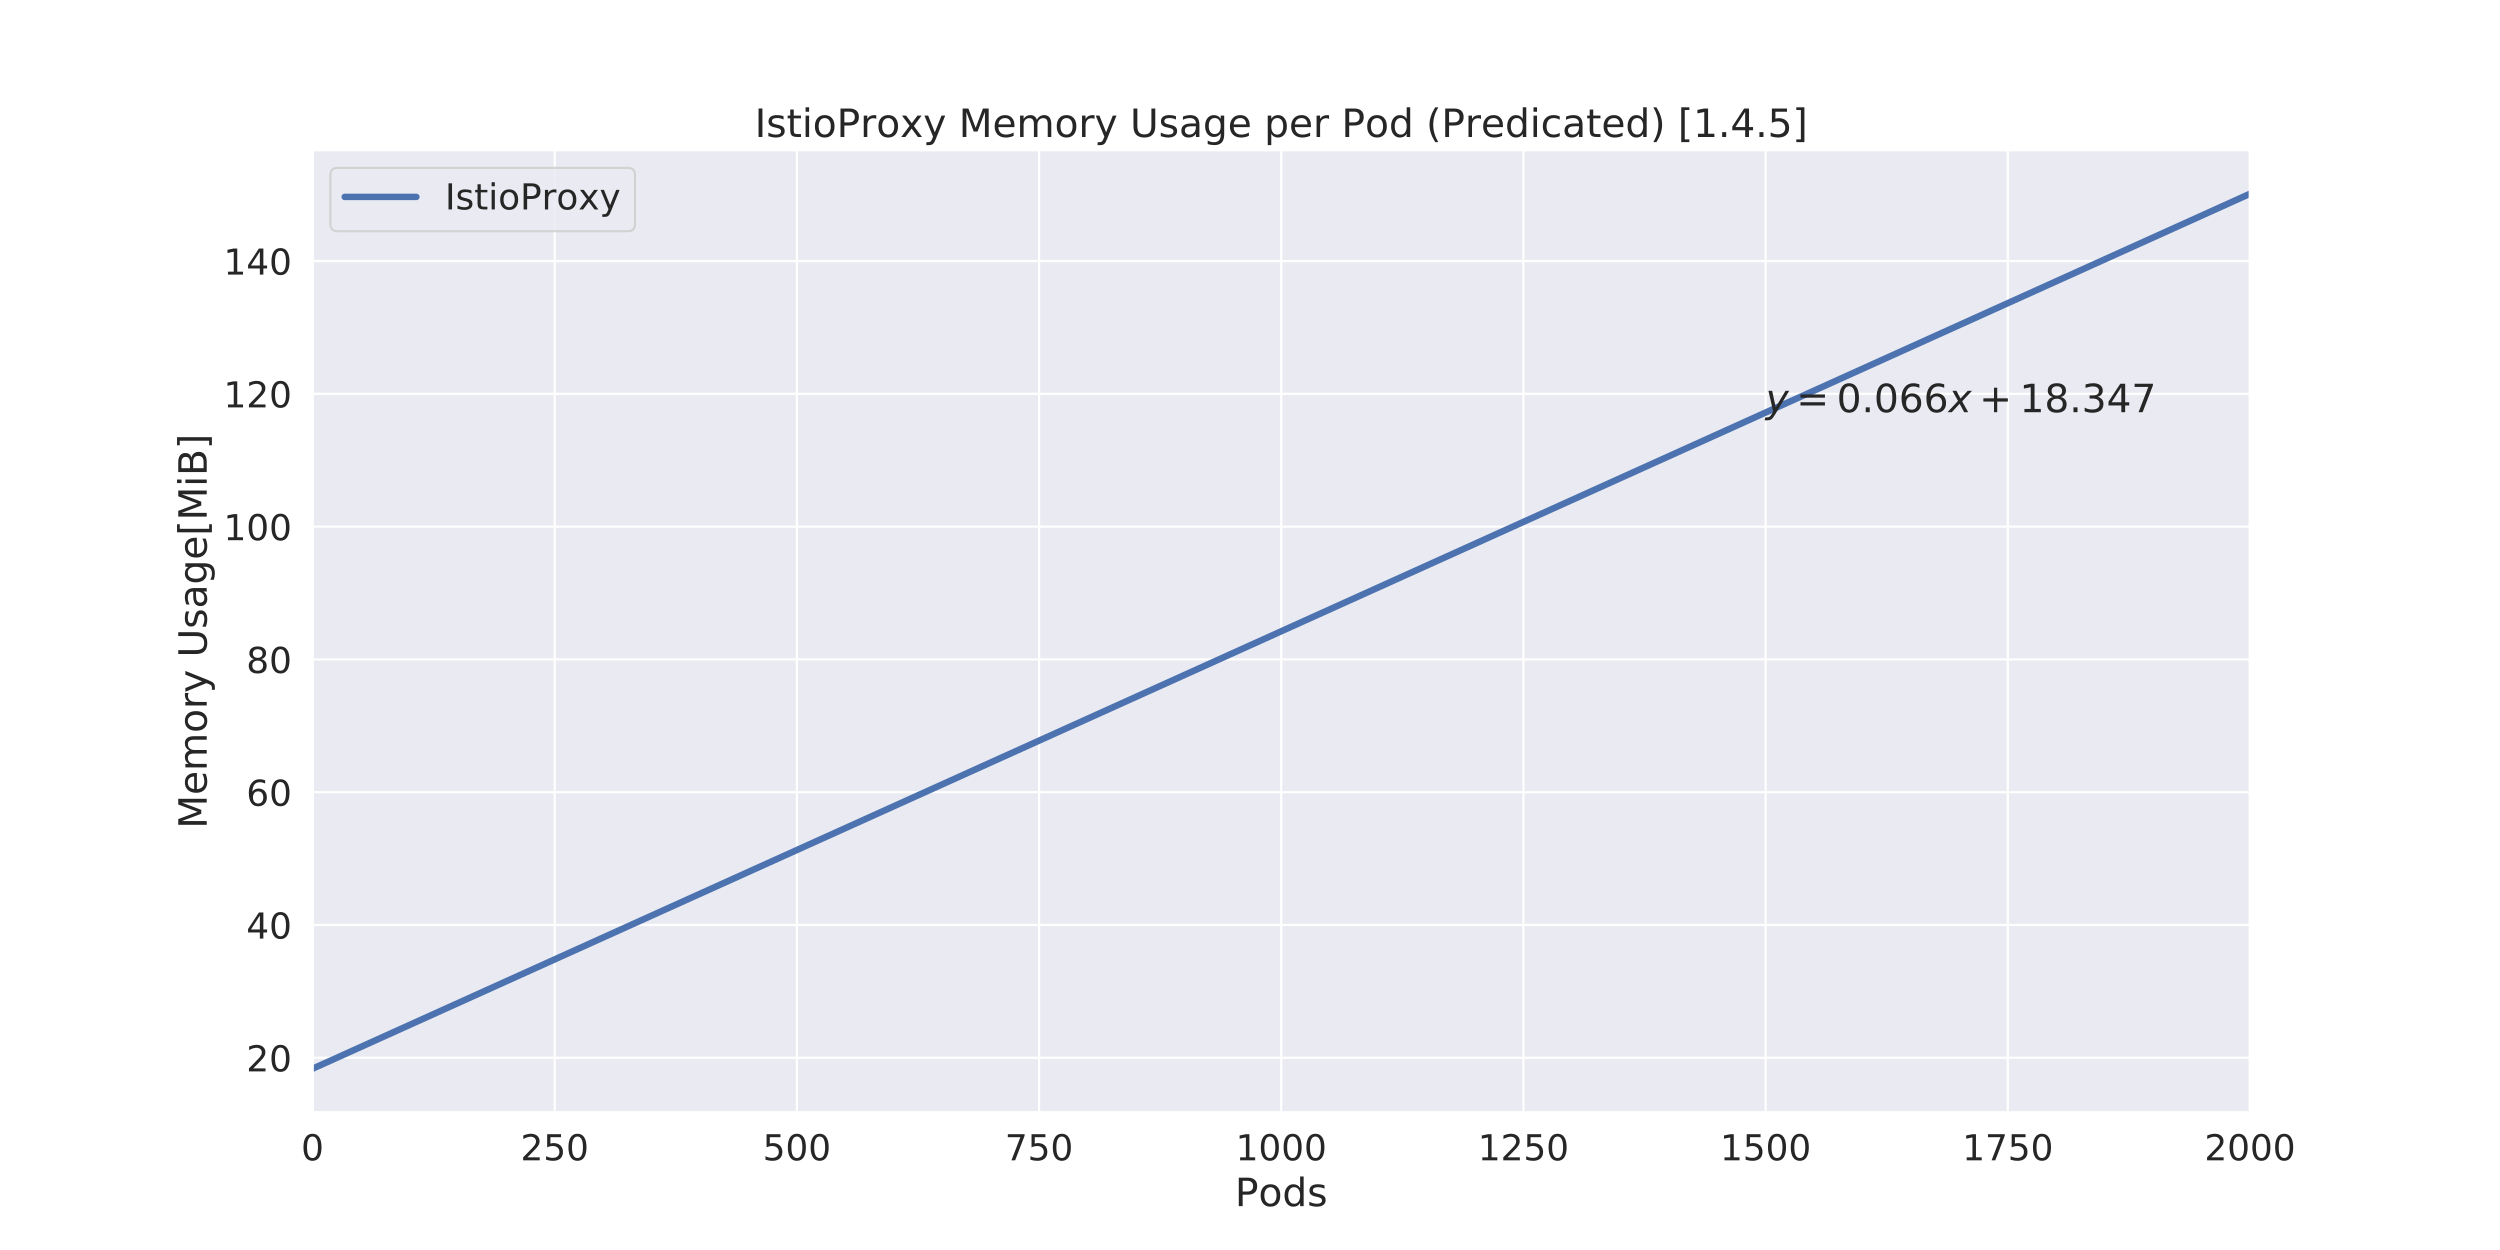
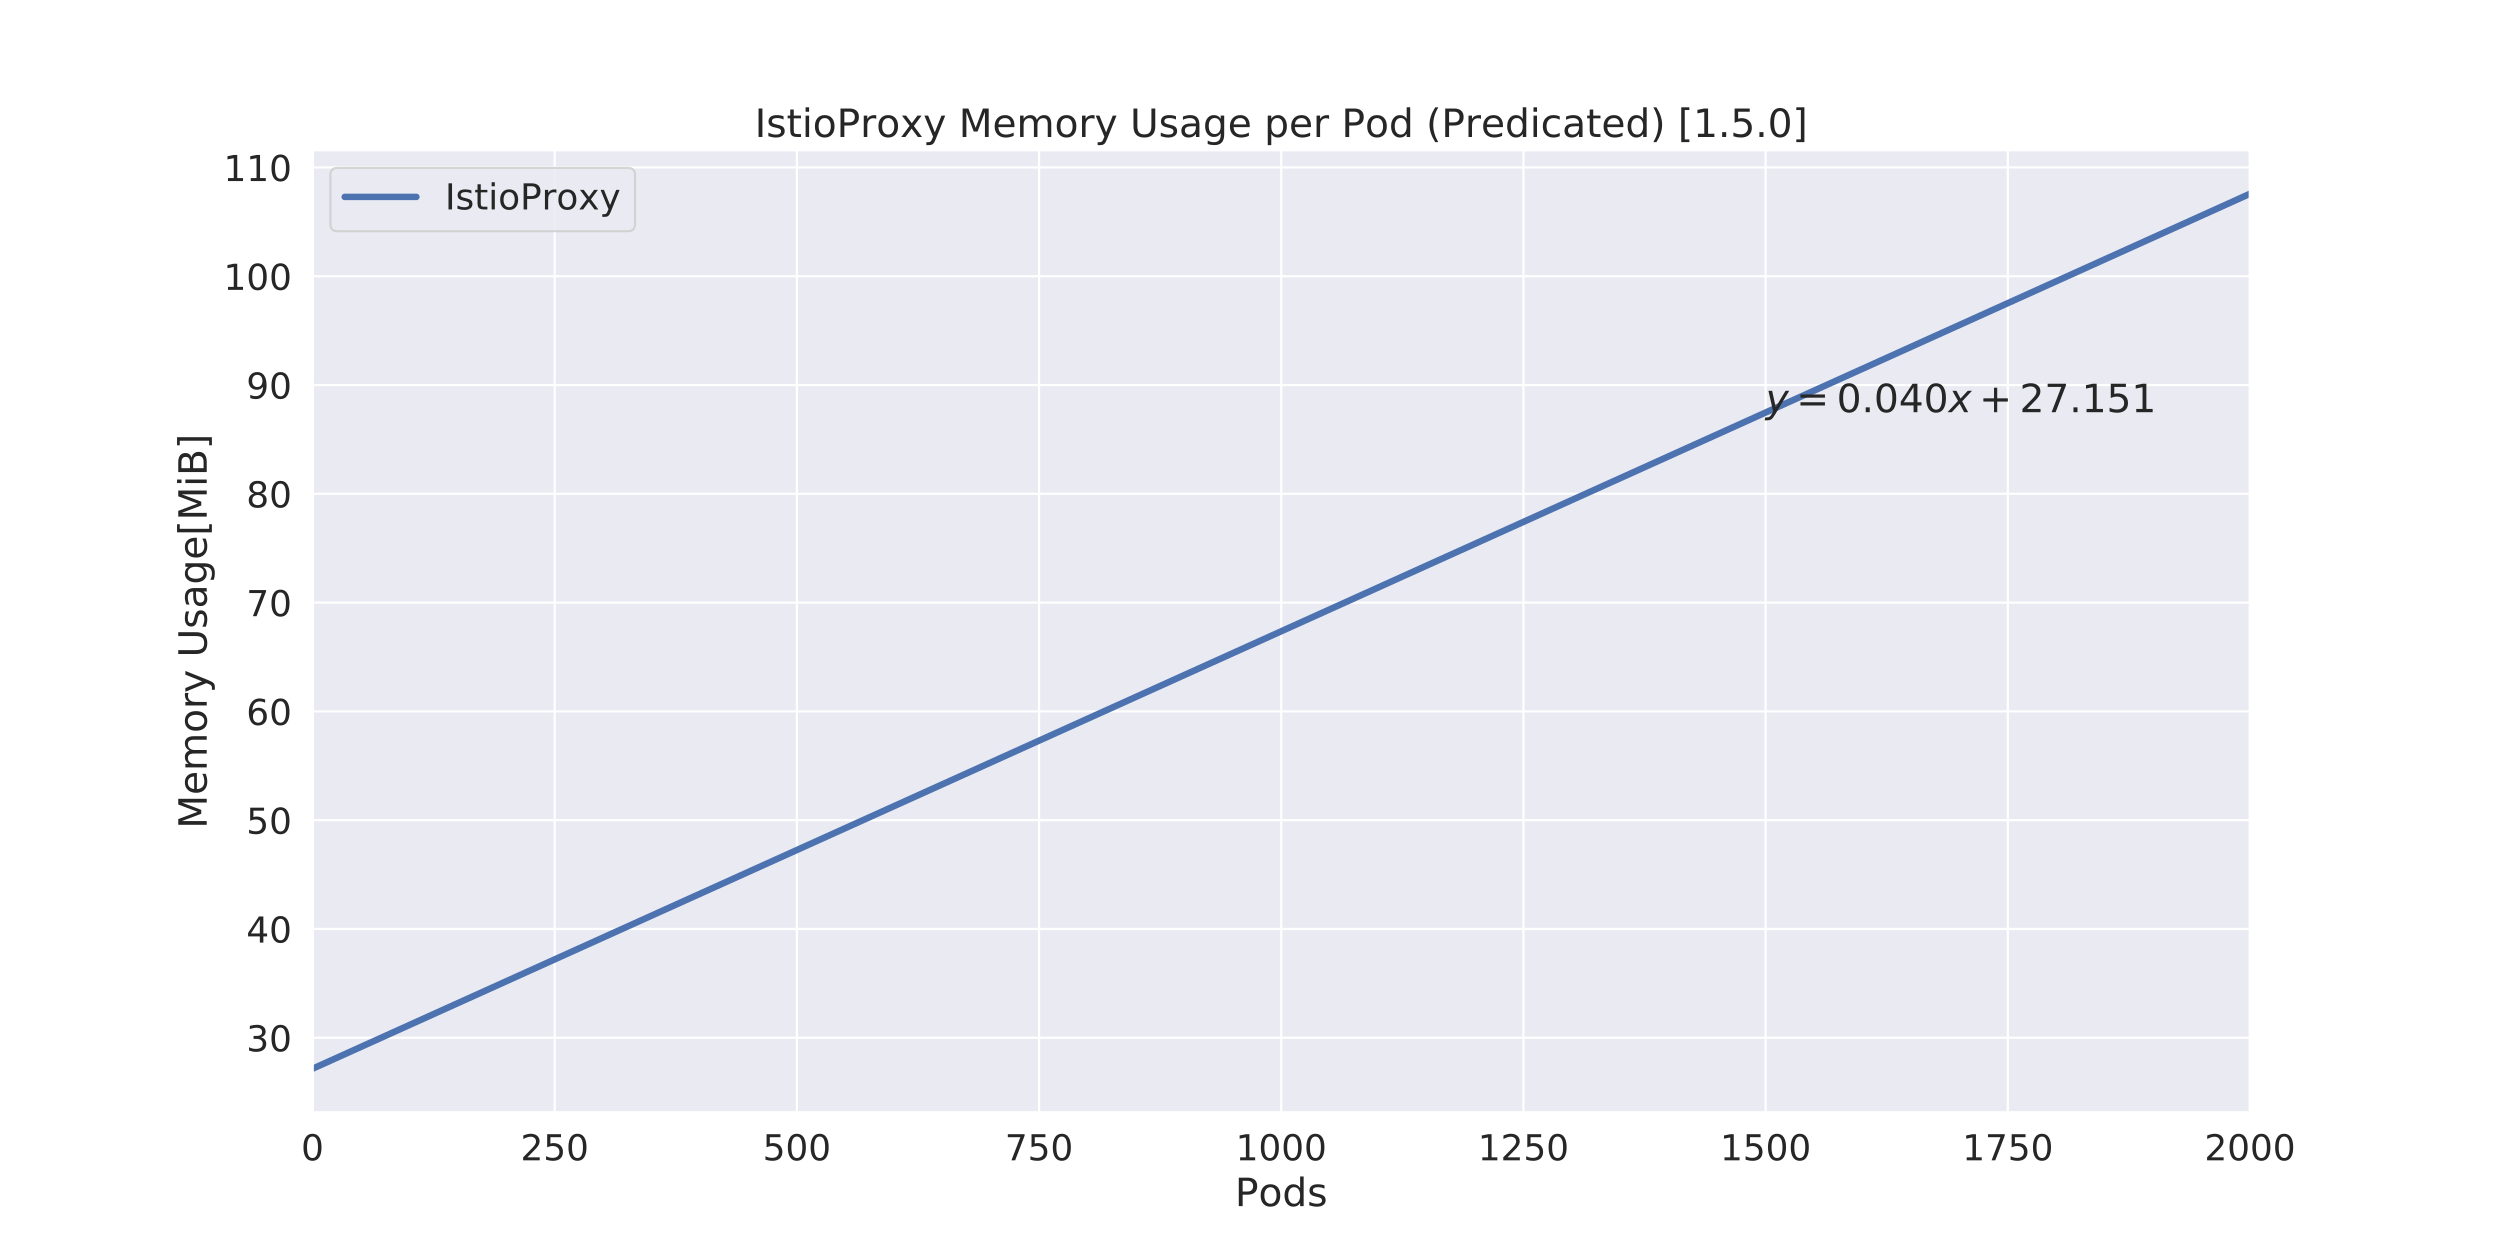
<svg xmlns="http://www.w3.org/2000/svg" xmlns:xlink="http://www.w3.org/1999/xlink" height="576pt" version="1.1" viewBox="0 0 1152 576" width="1152pt">
  <defs>
    <style type="text/css">
*{stroke-linecap:butt;stroke-linejoin:round;}
  </style>
  </defs>
  <g id="figure_1">
    <g id="patch_1">
      <path d="M 0 576  L 1152 576  L 1152 0  L 0 0  z " style="fill:#ffffff;" />
    </g>
    <g id="axes_1">
      <g id="patch_2">
        <path d="M 144 512.64  L 1036.8 512.64  L 1036.8 69.12  L 144 69.12  z " style="fill:#eaeaf2;" />
      </g>
      <g id="matplotlib.axis_1">
        <g id="xtick_1">
          <g id="line2d_1">
-             <path clip-path="url(#pcf666fe41c)" d="M 144 512.64  L 144 69.12  " style="fill:none;stroke:#ffffff;stroke-linecap:round;" />
+             <path clip-path="url(#p0a3ce28559)" d="M 144 512.64  L 144 69.12  " style="fill:none;stroke:#ffffff;stroke-linecap:round;" />
          </g>
          <g id="text_1">
            <defs>
              <path d="M 31.781 66.406  Q 24.172 66.406 20.328 58.906  Q 16.5 51.422 16.5 36.375  Q 16.5 21.391 20.328 13.891  Q 24.172 6.391 31.781 6.391  Q 39.453 6.391 43.281 13.891  Q 47.125 21.391 47.125 36.375  Q 47.125 51.422 43.281 58.906  Q 39.453 66.406 31.781 66.406  z M 31.781 74.219  Q 44.047 74.219 50.516 64.516  Q 56.984 54.828 56.984 36.375  Q 56.984 17.969 50.516 8.266  Q 44.047 -1.422 31.781 -1.422  Q 19.531 -1.422 13.062 8.266  Q 6.594 17.969 6.594 36.375  Q 6.594 54.828 13.062 64.516  Q 19.531 74.219 31.781 74.219  z " id="DejaVuSans-48" />
            </defs>
            <g style="fill:#262626;" transform="translate(138.7509 534.6774)scale(0.165 -0.165)">
              <use xlink:href="#DejaVuSans-48" />
            </g>
          </g>
        </g>
        <g id="xtick_2">
          <g id="line2d_2">
-             <path clip-path="url(#pcf666fe41c)" d="M 255.6 512.64  L 255.6 69.12  " style="fill:none;stroke:#ffffff;stroke-linecap:round;" />
+             <path clip-path="url(#p0a3ce28559)" d="M 255.6 512.64  L 255.6 69.12  " style="fill:none;stroke:#ffffff;stroke-linecap:round;" />
          </g>
          <g id="text_2">
            <defs>
              <path d="M 19.188 8.297  L 53.609 8.297  L 53.609 0  L 7.328 0  L 7.328 8.297  Q 12.938 14.109 22.625 23.891  Q 32.328 33.688 34.812 36.531  Q 39.547 41.844 41.422 45.531  Q 43.312 49.219 43.312 52.781  Q 43.312 58.594 39.234 62.25  Q 35.156 65.922 28.609 65.922  Q 23.969 65.922 18.812 64.312  Q 13.672 62.703 7.812 59.422  L 7.812 69.391  Q 13.766 71.781 18.938 73  Q 24.125 74.219 28.422 74.219  Q 39.75 74.219 46.484 68.547  Q 53.219 62.891 53.219 53.422  Q 53.219 48.922 51.531 44.891  Q 49.859 40.875 45.406 35.406  Q 44.188 33.984 37.641 27.219  Q 31.109 20.453 19.188 8.297  z " id="DejaVuSans-50" />
              <path d="M 10.797 72.906  L 49.516 72.906  L 49.516 64.594  L 19.828 64.594  L 19.828 46.734  Q 21.969 47.469 24.109 47.828  Q 26.266 48.188 28.422 48.188  Q 40.625 48.188 47.75 41.5  Q 54.891 34.812 54.891 23.391  Q 54.891 11.625 47.562 5.094  Q 40.234 -1.422 26.906 -1.422  Q 22.312 -1.422 17.547 -0.641  Q 12.797 0.141 7.719 1.703  L 7.719 11.625  Q 12.109 9.234 16.797 8.062  Q 21.484 6.891 26.703 6.891  Q 35.156 6.891 40.078 11.328  Q 45.016 15.766 45.016 23.391  Q 45.016 31 40.078 35.438  Q 35.156 39.891 26.703 39.891  Q 22.75 39.891 18.812 39.016  Q 14.891 38.141 10.797 36.281  z " id="DejaVuSans-53" />
            </defs>
            <g style="fill:#262626;" transform="translate(239.8528 534.6774)scale(0.165 -0.165)">
              <use xlink:href="#DejaVuSans-50" />
              <use x="63.623" xlink:href="#DejaVuSans-53" />
              <use x="127.246" xlink:href="#DejaVuSans-48" />
            </g>
          </g>
        </g>
        <g id="xtick_3">
          <g id="line2d_3">
-             <path clip-path="url(#pcf666fe41c)" d="M 367.2 512.64  L 367.2 69.12  " style="fill:none;stroke:#ffffff;stroke-linecap:round;" />
+             <path clip-path="url(#p0a3ce28559)" d="M 367.2 512.64  L 367.2 69.12  " style="fill:none;stroke:#ffffff;stroke-linecap:round;" />
          </g>
          <g id="text_3">
            <g style="fill:#262626;" transform="translate(351.4528 534.6774)scale(0.165 -0.165)">
              <use xlink:href="#DejaVuSans-53" />
              <use x="63.623" xlink:href="#DejaVuSans-48" />
              <use x="127.246" xlink:href="#DejaVuSans-48" />
            </g>
          </g>
        </g>
        <g id="xtick_4">
          <g id="line2d_4">
-             <path clip-path="url(#pcf666fe41c)" d="M 478.8 512.64  L 478.8 69.12  " style="fill:none;stroke:#ffffff;stroke-linecap:round;" />
+             <path clip-path="url(#p0a3ce28559)" d="M 478.8 512.64  L 478.8 69.12  " style="fill:none;stroke:#ffffff;stroke-linecap:round;" />
          </g>
          <g id="text_4">
            <defs>
              <path d="M 8.203 72.906  L 55.078 72.906  L 55.078 68.703  L 28.609 0  L 18.312 0  L 43.219 64.594  L 8.203 64.594  z " id="DejaVuSans-55" />
            </defs>
            <g style="fill:#262626;" transform="translate(463.0528 534.6774)scale(0.165 -0.165)">
              <use xlink:href="#DejaVuSans-55" />
              <use x="63.623" xlink:href="#DejaVuSans-53" />
              <use x="127.246" xlink:href="#DejaVuSans-48" />
            </g>
          </g>
        </g>
        <g id="xtick_5">
          <g id="line2d_5">
-             <path clip-path="url(#pcf666fe41c)" d="M 590.4 512.64  L 590.4 69.12  " style="fill:none;stroke:#ffffff;stroke-linecap:round;" />
+             <path clip-path="url(#p0a3ce28559)" d="M 590.4 512.64  L 590.4 69.12  " style="fill:none;stroke:#ffffff;stroke-linecap:round;" />
          </g>
          <g id="text_5">
            <defs>
              <path d="M 12.406 8.297  L 28.516 8.297  L 28.516 63.922  L 10.984 60.406  L 10.984 69.391  L 28.422 72.906  L 38.281 72.906  L 38.281 8.297  L 54.391 8.297  L 54.391 0  L 12.406 0  z " id="DejaVuSans-49" />
            </defs>
            <g style="fill:#262626;" transform="translate(569.4037 534.6774)scale(0.165 -0.165)">
              <use xlink:href="#DejaVuSans-49" />
              <use x="63.623" xlink:href="#DejaVuSans-48" />
              <use x="127.246" xlink:href="#DejaVuSans-48" />
              <use x="190.869" xlink:href="#DejaVuSans-48" />
            </g>
          </g>
        </g>
        <g id="xtick_6">
          <g id="line2d_6">
-             <path clip-path="url(#pcf666fe41c)" d="M 702 512.64  L 702 69.12  " style="fill:none;stroke:#ffffff;stroke-linecap:round;" />
+             <path clip-path="url(#p0a3ce28559)" d="M 702 512.64  L 702 69.12  " style="fill:none;stroke:#ffffff;stroke-linecap:round;" />
          </g>
          <g id="text_6">
            <g style="fill:#262626;" transform="translate(681.0037 534.6774)scale(0.165 -0.165)">
              <use xlink:href="#DejaVuSans-49" />
              <use x="63.623" xlink:href="#DejaVuSans-50" />
              <use x="127.246" xlink:href="#DejaVuSans-53" />
              <use x="190.869" xlink:href="#DejaVuSans-48" />
            </g>
          </g>
        </g>
        <g id="xtick_7">
          <g id="line2d_7">
-             <path clip-path="url(#pcf666fe41c)" d="M 813.6 512.64  L 813.6 69.12  " style="fill:none;stroke:#ffffff;stroke-linecap:round;" />
+             <path clip-path="url(#p0a3ce28559)" d="M 813.6 512.64  L 813.6 69.12  " style="fill:none;stroke:#ffffff;stroke-linecap:round;" />
          </g>
          <g id="text_7">
            <g style="fill:#262626;" transform="translate(792.6037 534.6774)scale(0.165 -0.165)">
              <use xlink:href="#DejaVuSans-49" />
              <use x="63.623" xlink:href="#DejaVuSans-53" />
              <use x="127.246" xlink:href="#DejaVuSans-48" />
              <use x="190.869" xlink:href="#DejaVuSans-48" />
            </g>
          </g>
        </g>
        <g id="xtick_8">
          <g id="line2d_8">
-             <path clip-path="url(#pcf666fe41c)" d="M 925.2 512.64  L 925.2 69.12  " style="fill:none;stroke:#ffffff;stroke-linecap:round;" />
+             <path clip-path="url(#p0a3ce28559)" d="M 925.2 512.64  L 925.2 69.12  " style="fill:none;stroke:#ffffff;stroke-linecap:round;" />
          </g>
          <g id="text_8">
            <g style="fill:#262626;" transform="translate(904.2038 534.6774)scale(0.165 -0.165)">
              <use xlink:href="#DejaVuSans-49" />
              <use x="63.623" xlink:href="#DejaVuSans-55" />
              <use x="127.246" xlink:href="#DejaVuSans-53" />
              <use x="190.869" xlink:href="#DejaVuSans-48" />
            </g>
          </g>
        </g>
        <g id="xtick_9">
          <g id="line2d_9">
-             <path clip-path="url(#pcf666fe41c)" d="M 1036.8 512.64  L 1036.8 69.12  " style="fill:none;stroke:#ffffff;stroke-linecap:round;" />
+             <path clip-path="url(#p0a3ce28559)" d="M 1036.8 512.64  L 1036.8 69.12  " style="fill:none;stroke:#ffffff;stroke-linecap:round;" />
          </g>
          <g id="text_9">
            <g style="fill:#262626;" transform="translate(1015.804 534.6774)scale(0.165 -0.165)">
              <use xlink:href="#DejaVuSans-50" />
              <use x="63.623" xlink:href="#DejaVuSans-48" />
              <use x="127.246" xlink:href="#DejaVuSans-48" />
              <use x="190.869" xlink:href="#DejaVuSans-48" />
            </g>
          </g>
        </g>
        <g id="text_10">
          <defs>
            <path d="M 19.672 64.797  L 19.672 37.406  L 32.078 37.406  Q 38.969 37.406 42.719 40.969  Q 46.484 44.531 46.484 51.125  Q 46.484 57.672 42.719 61.234  Q 38.969 64.797 32.078 64.797  z M 9.812 72.906  L 32.078 72.906  Q 44.344 72.906 50.609 67.359  Q 56.891 61.812 56.891 51.125  Q 56.891 40.328 50.609 34.812  Q 44.344 29.297 32.078 29.297  L 19.672 29.297  L 19.672 0  L 9.812 0  z " id="DejaVuSans-80" />
            <path d="M 30.609 48.391  Q 23.391 48.391 19.188 42.75  Q 14.984 37.109 14.984 27.297  Q 14.984 17.484 19.156 11.844  Q 23.344 6.203 30.609 6.203  Q 37.797 6.203 41.984 11.859  Q 46.188 17.531 46.188 27.297  Q 46.188 37.016 41.984 42.703  Q 37.797 48.391 30.609 48.391  z M 30.609 56  Q 42.328 56 49.016 48.375  Q 55.719 40.766 55.719 27.297  Q 55.719 13.875 49.016 6.219  Q 42.328 -1.422 30.609 -1.422  Q 18.844 -1.422 12.172 6.219  Q 5.516 13.875 5.516 27.297  Q 5.516 40.766 12.172 48.375  Q 18.844 56 30.609 56  z " id="DejaVuSans-111" />
            <path d="M 45.406 46.391  L 45.406 75.984  L 54.391 75.984  L 54.391 0  L 45.406 0  L 45.406 8.203  Q 42.578 3.328 38.25 0.953  Q 33.938 -1.422 27.875 -1.422  Q 17.969 -1.422 11.734 6.484  Q 5.516 14.406 5.516 27.297  Q 5.516 40.188 11.734 48.094  Q 17.969 56 27.875 56  Q 33.938 56 38.25 53.625  Q 42.578 51.266 45.406 46.391  z M 14.797 27.297  Q 14.797 17.391 18.875 11.75  Q 22.953 6.109 30.078 6.109  Q 37.203 6.109 41.297 11.75  Q 45.406 17.391 45.406 27.297  Q 45.406 37.203 41.297 42.844  Q 37.203 48.484 30.078 48.484  Q 22.953 48.484 18.875 42.844  Q 14.797 37.203 14.797 27.297  z " id="DejaVuSans-100" />
            <path d="M 44.281 53.078  L 44.281 44.578  Q 40.484 46.531 36.375 47.5  Q 32.281 48.484 27.875 48.484  Q 21.188 48.484 17.844 46.438  Q 14.5 44.391 14.5 40.281  Q 14.5 37.156 16.891 35.375  Q 19.281 33.594 26.516 31.984  L 29.594 31.297  Q 39.156 29.25 43.188 25.516  Q 47.219 21.781 47.219 15.094  Q 47.219 7.469 41.188 3.016  Q 35.156 -1.422 24.609 -1.422  Q 20.219 -1.422 15.453 -0.562  Q 10.688 0.297 5.422 2  L 5.422 11.281  Q 10.406 8.688 15.234 7.391  Q 20.062 6.109 24.812 6.109  Q 31.156 6.109 34.562 8.281  Q 37.984 10.453 37.984 14.406  Q 37.984 18.062 35.516 20.016  Q 33.062 21.969 24.703 23.781  L 21.578 24.516  Q 13.234 26.266 9.516 29.906  Q 5.812 33.547 5.812 39.891  Q 5.812 47.609 11.281 51.797  Q 16.75 56 26.812 56  Q 31.781 56 36.172 55.266  Q 40.578 54.547 44.281 53.078  z " id="DejaVuSans-115" />
          </defs>
          <g style="fill:#262626;" transform="translate(569.0686 555.7861)scale(0.18 -0.18)">
            <use xlink:href="#DejaVuSans-80" />
            <use x="60.256" xlink:href="#DejaVuSans-111" />
            <use x="121.438" xlink:href="#DejaVuSans-100" />
            <use x="184.914" xlink:href="#DejaVuSans-115" />
          </g>
        </g>
      </g>
      <g id="matplotlib.axis_2">
        <g id="ytick_1">
          <g id="line2d_10">
-             <path clip-path="url(#pcf666fe41c)" d="M 144 487.423  L 1036.8 487.423  " style="fill:none;stroke:#ffffff;stroke-linecap:round;" />
+             <path clip-path="url(#p0a3ce28559)" d="M 144 478.198  L 1036.8 478.198  " style="fill:none;stroke:#ffffff;stroke-linecap:round;" />
          </g>
          <g id="text_11">
-             <g style="fill:#262626;" transform="translate(113.5037 493.692)scale(0.165 -0.165)">
-               <use xlink:href="#DejaVuSans-50" />
+             <defs>
+               <path d="M 40.578 39.312  Q 47.656 37.797 51.625 33  Q 55.609 28.219 55.609 21.188  Q 55.609 10.406 48.188 4.484  Q 40.766 -1.422 27.094 -1.422  Q 22.516 -1.422 17.656 -0.516  Q 12.797 0.391 7.625 2.203  L 7.625 11.719  Q 11.719 9.328 16.594 8.109  Q 21.484 6.891 26.812 6.891  Q 36.078 6.891 40.938 10.547  Q 45.797 14.203 45.797 21.188  Q 45.797 27.641 41.281 31.266  Q 36.766 34.906 28.719 34.906  L 20.219 34.906  L 20.219 43.016  L 29.109 43.016  Q 36.375 43.016 40.234 45.922  Q 44.094 48.828 44.094 54.297  Q 44.094 59.906 40.109 62.906  Q 36.141 65.922 28.719 65.922  Q 24.656 65.922 20.016 65.031  Q 15.375 64.156 9.812 62.312  L 9.812 71.094  Q 15.438 72.656 20.344 73.438  Q 25.25 74.219 29.594 74.219  Q 40.828 74.219 47.359 69.109  Q 53.906 64.016 53.906 55.328  Q 53.906 49.266 50.438 45.094  Q 46.969 40.922 40.578 39.312  z " id="DejaVuSans-51" />
+             </defs>
+             <g style="fill:#262626;" transform="translate(113.5037 484.4664)scale(0.165 -0.165)">
+               <use xlink:href="#DejaVuSans-51" />
              <use x="63.623" xlink:href="#DejaVuSans-48" />
            </g>
          </g>
        </g>
        <g id="ytick_2">
          <g id="line2d_11">
-             <path clip-path="url(#pcf666fe41c)" d="M 144 426.233  L 1036.8 426.233  " style="fill:none;stroke:#ffffff;stroke-linecap:round;" />
+             <path clip-path="url(#p0a3ce28559)" d="M 144 428.068  L 1036.8 428.068  " style="fill:none;stroke:#ffffff;stroke-linecap:round;" />
          </g>
          <g id="text_12">
            <defs>
              <path d="M 37.797 64.312  L 12.891 25.391  L 37.797 25.391  z M 35.203 72.906  L 47.609 72.906  L 47.609 25.391  L 58.016 25.391  L 58.016 17.188  L 47.609 17.188  L 47.609 0  L 37.797 0  L 37.797 17.188  L 4.891 17.188  L 4.891 26.703  z " id="DejaVuSans-52" />
            </defs>
-             <g style="fill:#262626;" transform="translate(113.5037 432.5015)scale(0.165 -0.165)">
+             <g style="fill:#262626;" transform="translate(113.5037 434.3363)scale(0.165 -0.165)">
              <use xlink:href="#DejaVuSans-52" />
              <use x="63.623" xlink:href="#DejaVuSans-48" />
            </g>
          </g>
        </g>
        <g id="ytick_3">
          <g id="line2d_12">
-             <path clip-path="url(#pcf666fe41c)" d="M 144 365.042  L 1036.8 365.042  " style="fill:none;stroke:#ffffff;stroke-linecap:round;" />
+             <path clip-path="url(#p0a3ce28559)" d="M 144 377.937  L 1036.8 377.937  " style="fill:none;stroke:#ffffff;stroke-linecap:round;" />
          </g>
          <g id="text_13">
-             <defs>
-               <path d="M 33.016 40.375  Q 26.375 40.375 22.484 35.828  Q 18.609 31.297 18.609 23.391  Q 18.609 15.531 22.484 10.953  Q 26.375 6.391 33.016 6.391  Q 39.656 6.391 43.531 10.953  Q 47.406 15.531 47.406 23.391  Q 47.406 31.297 43.531 35.828  Q 39.656 40.375 33.016 40.375  z M 52.594 71.297  L 52.594 62.312  Q 48.875 64.062 45.094 64.984  Q 41.312 65.922 37.594 65.922  Q 27.828 65.922 22.672 59.328  Q 17.531 52.734 16.797 39.406  Q 19.672 43.656 24.016 45.922  Q 28.375 48.188 33.594 48.188  Q 44.578 48.188 50.953 41.516  Q 57.328 34.859 57.328 23.391  Q 57.328 12.156 50.688 5.359  Q 44.047 -1.422 33.016 -1.422  Q 20.359 -1.422 13.672 8.266  Q 6.984 17.969 6.984 36.375  Q 6.984 53.656 15.188 63.938  Q 23.391 74.219 37.203 74.219  Q 40.922 74.219 44.703 73.484  Q 48.484 72.75 52.594 71.297  z " id="DejaVuSans-54" />
-             </defs>
-             <g style="fill:#262626;" transform="translate(113.5037 371.311)scale(0.165 -0.165)">
-               <use xlink:href="#DejaVuSans-54" />
+             <g style="fill:#262626;" transform="translate(113.5037 384.2062)scale(0.165 -0.165)">
+               <use xlink:href="#DejaVuSans-53" />
              <use x="63.623" xlink:href="#DejaVuSans-48" />
            </g>
          </g>
        </g>
        <g id="ytick_4">
          <g id="line2d_13">
-             <path clip-path="url(#pcf666fe41c)" d="M 144 303.852  L 1036.8 303.852  " style="fill:none;stroke:#ffffff;stroke-linecap:round;" />
+             <path clip-path="url(#p0a3ce28559)" d="M 144 327.807  L 1036.8 327.807  " style="fill:none;stroke:#ffffff;stroke-linecap:round;" />
          </g>
          <g id="text_14">
            <defs>
-               <path d="M 31.781 34.625  Q 24.75 34.625 20.719 30.859  Q 16.703 27.094 16.703 20.516  Q 16.703 13.922 20.719 10.156  Q 24.75 6.391 31.781 6.391  Q 38.812 6.391 42.859 10.172  Q 46.922 13.969 46.922 20.516  Q 46.922 27.094 42.891 30.859  Q 38.875 34.625 31.781 34.625  z M 21.922 38.812  Q 15.578 40.375 12.031 44.719  Q 8.5 49.078 8.5 55.328  Q 8.5 64.062 14.719 69.141  Q 20.953 74.219 31.781 74.219  Q 42.672 74.219 48.875 69.141  Q 55.078 64.062 55.078 55.328  Q 55.078 49.078 51.531 44.719  Q 48 40.375 41.703 38.812  Q 48.828 37.156 52.797 32.312  Q 56.781 27.484 56.781 20.516  Q 56.781 9.906 50.312 4.234  Q 43.844 -1.422 31.781 -1.422  Q 19.734 -1.422 13.25 4.234  Q 6.781 9.906 6.781 20.516  Q 6.781 27.484 10.781 32.312  Q 14.797 37.156 21.922 38.812  z M 18.312 54.391  Q 18.312 48.734 21.844 45.562  Q 25.391 42.391 31.781 42.391  Q 38.141 42.391 41.719 45.562  Q 45.312 48.734 45.312 54.391  Q 45.312 60.062 41.719 63.234  Q 38.141 66.406 31.781 66.406  Q 25.391 66.406 21.844 63.234  Q 18.312 60.062 18.312 54.391  z " id="DejaVuSans-56" />
-             </defs>
-             <g style="fill:#262626;" transform="translate(113.5037 310.1205)scale(0.165 -0.165)">
-               <use xlink:href="#DejaVuSans-56" />
+               <path d="M 33.016 40.375  Q 26.375 40.375 22.484 35.828  Q 18.609 31.297 18.609 23.391  Q 18.609 15.531 22.484 10.953  Q 26.375 6.391 33.016 6.391  Q 39.656 6.391 43.531 10.953  Q 47.406 15.531 47.406 23.391  Q 47.406 31.297 43.531 35.828  Q 39.656 40.375 33.016 40.375  z M 52.594 71.297  L 52.594 62.312  Q 48.875 64.062 45.094 64.984  Q 41.312 65.922 37.594 65.922  Q 27.828 65.922 22.672 59.328  Q 17.531 52.734 16.797 39.406  Q 19.672 43.656 24.016 45.922  Q 28.375 48.188 33.594 48.188  Q 44.578 48.188 50.953 41.516  Q 57.328 34.859 57.328 23.391  Q 57.328 12.156 50.688 5.359  Q 44.047 -1.422 33.016 -1.422  Q 20.359 -1.422 13.672 8.266  Q 6.984 17.969 6.984 36.375  Q 6.984 53.656 15.188 63.938  Q 23.391 74.219 37.203 74.219  Q 40.922 74.219 44.703 73.484  Q 48.484 72.75 52.594 71.297  z " id="DejaVuSans-54" />
+             </defs>
+             <g style="fill:#262626;" transform="translate(113.5037 334.076)scale(0.165 -0.165)">
+               <use xlink:href="#DejaVuSans-54" />
              <use x="63.623" xlink:href="#DejaVuSans-48" />
            </g>
          </g>
        </g>
        <g id="ytick_5">
          <g id="line2d_14">
-             <path clip-path="url(#pcf666fe41c)" d="M 144 242.661  L 1036.8 242.661  " style="fill:none;stroke:#ffffff;stroke-linecap:round;" />
+             <path clip-path="url(#p0a3ce28559)" d="M 144 277.677  L 1036.8 277.677  " style="fill:none;stroke:#ffffff;stroke-linecap:round;" />
          </g>
          <g id="text_15">
-             <g style="fill:#262626;" transform="translate(103.0056 248.93)scale(0.165 -0.165)">
-               <use xlink:href="#DejaVuSans-49" />
-               <use x="63.623" xlink:href="#DejaVuSans-48" />
-               <use x="127.246" xlink:href="#DejaVuSans-48" />
+             <g style="fill:#262626;" transform="translate(113.5037 283.9459)scale(0.165 -0.165)">
+               <use xlink:href="#DejaVuSans-55" />
+               <use x="63.623" xlink:href="#DejaVuSans-48" />
            </g>
          </g>
        </g>
        <g id="ytick_6">
          <g id="line2d_15">
-             <path clip-path="url(#pcf666fe41c)" d="M 144 181.471  L 1036.8 181.471  " style="fill:none;stroke:#ffffff;stroke-linecap:round;" />
+             <path clip-path="url(#p0a3ce28559)" d="M 144 227.547  L 1036.8 227.547  " style="fill:none;stroke:#ffffff;stroke-linecap:round;" />
          </g>
          <g id="text_16">
-             <g style="fill:#262626;" transform="translate(103.0056 187.7395)scale(0.165 -0.165)">
-               <use xlink:href="#DejaVuSans-49" />
-               <use x="63.623" xlink:href="#DejaVuSans-50" />
-               <use x="127.246" xlink:href="#DejaVuSans-48" />
+             <defs>
+               <path d="M 31.781 34.625  Q 24.75 34.625 20.719 30.859  Q 16.703 27.094 16.703 20.516  Q 16.703 13.922 20.719 10.156  Q 24.75 6.391 31.781 6.391  Q 38.812 6.391 42.859 10.172  Q 46.922 13.969 46.922 20.516  Q 46.922 27.094 42.891 30.859  Q 38.875 34.625 31.781 34.625  z M 21.922 38.812  Q 15.578 40.375 12.031 44.719  Q 8.5 49.078 8.5 55.328  Q 8.5 64.062 14.719 69.141  Q 20.953 74.219 31.781 74.219  Q 42.672 74.219 48.875 69.141  Q 55.078 64.062 55.078 55.328  Q 55.078 49.078 51.531 44.719  Q 48 40.375 41.703 38.812  Q 48.828 37.156 52.797 32.312  Q 56.781 27.484 56.781 20.516  Q 56.781 9.906 50.312 4.234  Q 43.844 -1.422 31.781 -1.422  Q 19.734 -1.422 13.25 4.234  Q 6.781 9.906 6.781 20.516  Q 6.781 27.484 10.781 32.312  Q 14.797 37.156 21.922 38.812  z M 18.312 54.391  Q 18.312 48.734 21.844 45.562  Q 25.391 42.391 31.781 42.391  Q 38.141 42.391 41.719 45.562  Q 45.312 48.734 45.312 54.391  Q 45.312 60.062 41.719 63.234  Q 38.141 66.406 31.781 66.406  Q 25.391 66.406 21.844 63.234  Q 18.312 60.062 18.312 54.391  z " id="DejaVuSans-56" />
+             </defs>
+             <g style="fill:#262626;" transform="translate(113.5037 233.8158)scale(0.165 -0.165)">
+               <use xlink:href="#DejaVuSans-56" />
+               <use x="63.623" xlink:href="#DejaVuSans-48" />
            </g>
          </g>
        </g>
        <g id="ytick_7">
          <g id="line2d_16">
-             <path clip-path="url(#pcf666fe41c)" d="M 144 120.28  L 1036.8 120.28  " style="fill:none;stroke:#ffffff;stroke-linecap:round;" />
+             <path clip-path="url(#p0a3ce28559)" d="M 144 177.417  L 1036.8 177.417  " style="fill:none;stroke:#ffffff;stroke-linecap:round;" />
          </g>
          <g id="text_17">
-             <g style="fill:#262626;" transform="translate(103.0056 126.549)scale(0.165 -0.165)">
-               <use xlink:href="#DejaVuSans-49" />
-               <use x="63.623" xlink:href="#DejaVuSans-52" />
-               <use x="127.246" xlink:href="#DejaVuSans-48" />
-             </g>
-           </g>
-         </g>
-         <g id="text_18">
+             <defs>
+               <path d="M 10.984 1.516  L 10.984 10.5  Q 14.703 8.734 18.5 7.812  Q 22.312 6.891 25.984 6.891  Q 35.75 6.891 40.891 13.453  Q 46.047 20.016 46.781 33.406  Q 43.953 29.203 39.594 26.953  Q 35.25 24.703 29.984 24.703  Q 19.047 24.703 12.672 31.312  Q 6.297 37.938 6.297 49.422  Q 6.297 60.641 12.938 67.422  Q 19.578 74.219 30.609 74.219  Q 43.266 74.219 49.922 64.516  Q 56.594 54.828 56.594 36.375  Q 56.594 19.141 48.406 8.859  Q 40.234 -1.422 26.422 -1.422  Q 22.703 -1.422 18.891 -0.688  Q 15.094 0.047 10.984 1.516  z M 30.609 32.422  Q 37.25 32.422 41.125 36.953  Q 45.016 41.5 45.016 49.422  Q 45.016 57.281 41.125 61.844  Q 37.25 66.406 30.609 66.406  Q 23.969 66.406 20.094 61.844  Q 16.219 57.281 16.219 49.422  Q 16.219 41.5 20.094 36.953  Q 23.969 32.422 30.609 32.422  z " id="DejaVuSans-57" />
+             </defs>
+             <g style="fill:#262626;" transform="translate(113.5037 183.6857)scale(0.165 -0.165)">
+               <use xlink:href="#DejaVuSans-57" />
+               <use x="63.623" xlink:href="#DejaVuSans-48" />
+             </g>
+           </g>
+         </g>
+         <g id="ytick_8">
+           <g id="line2d_17">
+             <path clip-path="url(#p0a3ce28559)" d="M 144 127.287  L 1036.8 127.287  " style="fill:none;stroke:#ffffff;stroke-linecap:round;" />
+           </g>
+           <g id="text_18">
+             <g style="fill:#262626;" transform="translate(103.0056 133.5556)scale(0.165 -0.165)">
+               <use xlink:href="#DejaVuSans-49" />
+               <use x="63.623" xlink:href="#DejaVuSans-48" />
+               <use x="127.246" xlink:href="#DejaVuSans-48" />
+             </g>
+           </g>
+         </g>
+         <g id="ytick_9">
+           <g id="line2d_18">
+             <path clip-path="url(#p0a3ce28559)" d="M 144 77.157  L 1036.8 77.157  " style="fill:none;stroke:#ffffff;stroke-linecap:round;" />
+           </g>
+           <g id="text_19">
+             <g style="fill:#262626;" transform="translate(103.0056 83.42546)scale(0.165 -0.165)">
+               <use xlink:href="#DejaVuSans-49" />
+               <use x="63.623" xlink:href="#DejaVuSans-49" />
+               <use x="127.246" xlink:href="#DejaVuSans-48" />
+             </g>
+           </g>
+         </g>
+         <g id="text_20">
          <defs>
            <path d="M 9.812 72.906  L 24.516 72.906  L 43.109 23.297  L 61.812 72.906  L 76.516 72.906  L 76.516 0  L 66.891 0  L 66.891 64.016  L 48.094 14.016  L 38.188 14.016  L 19.391 64.016  L 19.391 0  L 9.812 0  z " id="DejaVuSans-77" />
            <path d="M 56.203 29.594  L 56.203 25.203  L 14.891 25.203  Q 15.484 15.922 20.484 11.062  Q 25.484 6.203 34.422 6.203  Q 39.594 6.203 44.453 7.469  Q 49.312 8.734 54.109 11.281  L 54.109 2.781  Q 49.266 0.734 44.188 -0.344  Q 39.109 -1.422 33.891 -1.422  Q 20.797 -1.422 13.156 6.188  Q 5.516 13.812 5.516 26.812  Q 5.516 40.234 12.766 48.109  Q 20.016 56 32.328 56  Q 43.359 56 49.781 48.891  Q 56.203 41.797 56.203 29.594  z M 47.219 32.234  Q 47.125 39.594 43.094 43.984  Q 39.062 48.391 32.422 48.391  Q 24.906 48.391 20.391 44.141  Q 15.875 39.891 15.188 32.172  z " id="DejaVuSans-101" />
            <path d="M 52 44.188  Q 55.375 50.25 60.062 53.125  Q 64.75 56 71.094 56  Q 79.641 56 84.281 50.016  Q 88.922 44.047 88.922 33.016  L 88.922 0  L 79.891 0  L 79.891 32.719  Q 79.891 40.578 77.094 44.375  Q 74.312 48.188 68.609 48.188  Q 61.625 48.188 57.562 43.547  Q 53.516 38.922 53.516 30.906  L 53.516 0  L 44.484 0  L 44.484 32.719  Q 44.484 40.625 41.703 44.406  Q 38.922 48.188 33.109 48.188  Q 26.219 48.188 22.156 43.531  Q 18.109 38.875 18.109 30.906  L 18.109 0  L 9.078 0  L 9.078 54.688  L 18.109 54.688  L 18.109 46.188  Q 21.188 51.219 25.484 53.609  Q 29.781 56 35.688 56  Q 41.656 56 45.828 52.969  Q 50 49.953 52 44.188  z " id="DejaVuSans-109" />
            <path d="M 41.109 46.297  Q 39.594 47.172 37.812 47.578  Q 36.031 48 33.891 48  Q 26.266 48 22.188 43.047  Q 18.109 38.094 18.109 28.812  L 18.109 0  L 9.078 0  L 9.078 54.688  L 18.109 54.688  L 18.109 46.188  Q 20.953 51.172 25.484 53.578  Q 30.031 56 36.531 56  Q 37.453 56 38.578 55.875  Q 39.703 55.766 41.062 55.516  z " id="DejaVuSans-114" />
            <path d="M 32.172 -5.078  Q 28.375 -14.844 24.75 -17.812  Q 21.141 -20.797 15.094 -20.797  L 7.906 -20.797  L 7.906 -13.281  L 13.188 -13.281  Q 16.891 -13.281 18.938 -11.516  Q 21 -9.766 23.484 -3.219  L 25.094 0.875  L 2.984 54.688  L 12.5 54.688  L 29.594 11.922  L 46.688 54.688  L 56.203 54.688  z " id="DejaVuSans-121" />
            <path id="DejaVuSans-32" />
            <path d="M 8.688 72.906  L 18.609 72.906  L 18.609 28.609  Q 18.609 16.891 22.844 11.734  Q 27.094 6.594 36.625 6.594  Q 46.094 6.594 50.344 11.734  Q 54.594 16.891 54.594 28.609  L 54.594 72.906  L 64.5 72.906  L 64.5 27.391  Q 64.5 13.141 57.438 5.859  Q 50.391 -1.422 36.625 -1.422  Q 22.797 -1.422 15.734 5.859  Q 8.688 13.141 8.688 27.391  z " id="DejaVuSans-85" />
            <path d="M 34.281 27.484  Q 23.391 27.484 19.188 25  Q 14.984 22.516 14.984 16.5  Q 14.984 11.719 18.141 8.906  Q 21.297 6.109 26.703 6.109  Q 34.188 6.109 38.703 11.406  Q 43.219 16.703 43.219 25.484  L 43.219 27.484  z M 52.203 31.203  L 52.203 0  L 43.219 0  L 43.219 8.297  Q 40.141 3.328 35.547 0.953  Q 30.953 -1.422 24.312 -1.422  Q 15.922 -1.422 10.953 3.297  Q 6 8.016 6 15.922  Q 6 25.141 12.172 29.828  Q 18.359 34.516 30.609 34.516  L 43.219 34.516  L 43.219 35.406  Q 43.219 41.609 39.141 45  Q 35.062 48.391 27.688 48.391  Q 23 48.391 18.547 47.266  Q 14.109 46.141 10.016 43.891  L 10.016 52.203  Q 14.938 54.109 19.578 55.047  Q 24.219 56 28.609 56  Q 40.484 56 46.344 49.844  Q 52.203 43.703 52.203 31.203  z " id="DejaVuSans-97" />
            <path d="M 45.406 27.984  Q 45.406 37.75 41.375 43.109  Q 37.359 48.484 30.078 48.484  Q 22.859 48.484 18.828 43.109  Q 14.797 37.75 14.797 27.984  Q 14.797 18.266 18.828 12.891  Q 22.859 7.516 30.078 7.516  Q 37.359 7.516 41.375 12.891  Q 45.406 18.266 45.406 27.984  z M 54.391 6.781  Q 54.391 -7.172 48.188 -13.984  Q 42 -20.797 29.203 -20.797  Q 24.469 -20.797 20.266 -20.094  Q 16.062 -19.391 12.109 -17.922  L 12.109 -9.188  Q 16.062 -11.328 19.922 -12.344  Q 23.781 -13.375 27.781 -13.375  Q 36.625 -13.375 41.016 -8.766  Q 45.406 -4.156 45.406 5.172  L 45.406 9.625  Q 42.625 4.781 38.281 2.391  Q 33.938 0 27.875 0  Q 17.828 0 11.672 7.656  Q 5.516 15.328 5.516 27.984  Q 5.516 40.672 11.672 48.328  Q 17.828 56 27.875 56  Q 33.938 56 38.281 53.609  Q 42.625 51.219 45.406 46.391  L 45.406 54.688  L 54.391 54.688  z " id="DejaVuSans-103" />
            <path d="M 8.594 75.984  L 29.297 75.984  L 29.297 69  L 17.578 69  L 17.578 -6.203  L 29.297 -6.203  L 29.297 -13.188  L 8.594 -13.188  z " id="DejaVuSans-91" />
            <path d="M 9.422 54.688  L 18.406 54.688  L 18.406 0  L 9.422 0  z M 9.422 75.984  L 18.406 75.984  L 18.406 64.594  L 9.422 64.594  z " id="DejaVuSans-105" />
            <path d="M 19.672 34.812  L 19.672 8.109  L 35.5 8.109  Q 43.453 8.109 47.281 11.406  Q 51.125 14.703 51.125 21.484  Q 51.125 28.328 47.281 31.562  Q 43.453 34.812 35.5 34.812  z M 19.672 64.797  L 19.672 42.828  L 34.281 42.828  Q 41.5 42.828 45.031 45.531  Q 48.578 48.25 48.578 53.812  Q 48.578 59.328 45.031 62.062  Q 41.5 64.797 34.281 64.797  z M 9.812 72.906  L 35.016 72.906  Q 46.297 72.906 52.391 68.219  Q 58.5 63.531 58.5 54.891  Q 58.5 48.188 55.375 44.234  Q 52.25 40.281 46.188 39.312  Q 53.469 37.75 57.5 32.781  Q 61.531 27.828 61.531 20.406  Q 61.531 10.641 54.891 5.312  Q 48.25 0 35.984 0  L 9.812 0  z " id="DejaVuSans-66" />
            <path d="M 30.422 75.984  L 30.422 -13.188  L 9.719 -13.188  L 9.719 -6.203  L 21.391 -6.203  L 21.391 69  L 9.719 69  L 9.719 75.984  z " id="DejaVuSans-93" />
          </defs>
          <g style="fill:#262626;" transform="translate(95.26219 381.8489)rotate(-90)scale(0.18 -0.18)">
            <use xlink:href="#DejaVuSans-77" />
            <use x="86.279" xlink:href="#DejaVuSans-101" />
            <use x="147.803" xlink:href="#DejaVuSans-109" />
            <use x="245.215" xlink:href="#DejaVuSans-111" />
            <use x="306.396" xlink:href="#DejaVuSans-114" />
            <use x="347.51" xlink:href="#DejaVuSans-121" />
            <use x="406.689" xlink:href="#DejaVuSans-32" />
            <use x="438.477" xlink:href="#DejaVuSans-85" />
            <use x="511.67" xlink:href="#DejaVuSans-115" />
            <use x="563.77" xlink:href="#DejaVuSans-97" />
            <use x="625.049" xlink:href="#DejaVuSans-103" />
            <use x="688.525" xlink:href="#DejaVuSans-101" />
            <use x="750.049" xlink:href="#DejaVuSans-91" />
            <use x="789.062" xlink:href="#DejaVuSans-77" />
            <use x="875.342" xlink:href="#DejaVuSans-105" />
            <use x="903.125" xlink:href="#DejaVuSans-66" />
            <use x="971.729" xlink:href="#DejaVuSans-93" />
          </g>
        </g>
      </g>
-       <g id="line2d_17">
-         <path clip-path="url(#pcf666fe41c)" d="M 144 492.48  L 188.64 472.32  L 233.28 452.16  L 277.92 432  L 322.56 411.84  L 367.2 391.68  L 411.84 371.52  L 456.48 351.36  L 501.12 331.2  L 545.76 311.04  L 590.4 290.88  L 635.04 270.72  L 679.68 250.56  L 724.32 230.4  L 768.96 210.24  L 813.6 190.08  L 858.24 169.92  L 902.88 149.76  L 947.52 129.6  L 992.16 109.44  L 1036.8 89.28  " style="fill:none;stroke:#4c72b0;stroke-linecap:round;stroke-width:3;" />
+       <g id="line2d_19">
+         <path clip-path="url(#p0a3ce28559)" d="M 144 492.48  L 188.64 472.32  L 233.28 452.16  L 277.92 432  L 322.56 411.84  L 367.2 391.68  L 411.84 371.52  L 456.48 351.36  L 501.12 331.2  L 545.76 311.04  L 590.4 290.88  L 635.04 270.72  L 679.68 250.56  L 724.32 230.4  L 768.96 210.24  L 813.6 190.08  L 858.24 169.92  L 902.88 149.76  L 947.52 129.6  L 992.16 109.44  L 1036.8 89.28  " style="fill:none;stroke:#4c72b0;stroke-linecap:round;stroke-width:3;" />
      </g>
      <g id="patch_3">
        <path d="M 144 512.64  L 144 69.12  " style="fill:none;stroke:#ffffff;stroke-linecap:square;stroke-linejoin:miter;stroke-width:1.25;" />
      </g>
      <g id="patch_4">
        <path d="M 1036.8 512.64  L 1036.8 69.12  " style="fill:none;stroke:#ffffff;stroke-linecap:square;stroke-linejoin:miter;stroke-width:1.25;" />
      </g>
      <g id="patch_5">
        <path d="M 144 512.64  L 1036.8 512.64  " style="fill:none;stroke:#ffffff;stroke-linecap:square;stroke-linejoin:miter;stroke-width:1.25;" />
      </g>
      <g id="patch_6">
        <path d="M 144 69.12  L 1036.8 69.12  " style="fill:none;stroke:#ffffff;stroke-linecap:square;stroke-linejoin:miter;stroke-width:1.25;" />
      </g>
-       <g id="text_19">
+       <g id="text_21">
        <defs>
          <path d="M 24.812 -5.078  Q 18.562 -15.578 14.625 -18.188  Q 10.688 -20.797 4.594 -20.797  L -2.484 -20.797  L -0.984 -13.281  L 4.203 -13.281  Q 7.953 -13.281 10.594 -11.234  Q 13.234 -9.188 16.5 -3.219  L 19.281 2  L 7.172 54.688  L 16.703 54.688  L 25.781 12.797  L 50.875 54.688  L 60.297 54.688  z " id="DejaVuSans-Oblique-121" />
          <path d="M 10.594 45.406  L 73.188 45.406  L 73.188 37.203  L 10.594 37.203  z M 10.594 25.484  L 73.188 25.484  L 73.188 17.188  L 10.594 17.188  z " id="DejaVuSans-61" />
          <path d="M 10.688 12.406  L 21 12.406  L 21 0  L 10.688 0  z " id="DejaVuSans-46" />
          <path d="M 60.016 54.688  L 34.906 27.875  L 50.297 0  L 39.984 0  L 28.422 21.688  L 8.297 0  L -2.594 0  L 24.312 28.812  L 10.016 54.688  L 20.312 54.688  L 30.812 34.906  L 49.125 54.688  z " id="DejaVuSans-Oblique-120" />
          <path d="M 46 62.703  L 46 35.5  L 73.188 35.5  L 73.188 27.203  L 46 27.203  L 46 0  L 37.797 0  L 37.797 27.203  L 10.594 27.203  L 10.594 35.5  L 37.797 35.5  L 37.797 62.703  z " id="DejaVuSans-43" />
-           <path d="M 40.578 39.312  Q 47.656 37.797 51.625 33  Q 55.609 28.219 55.609 21.188  Q 55.609 10.406 48.188 4.484  Q 40.766 -1.422 27.094 -1.422  Q 22.516 -1.422 17.656 -0.516  Q 12.797 0.391 7.625 2.203  L 7.625 11.719  Q 11.719 9.328 16.594 8.109  Q 21.484 6.891 26.812 6.891  Q 36.078 6.891 40.938 10.547  Q 45.797 14.203 45.797 21.188  Q 45.797 27.641 41.281 31.266  Q 36.766 34.906 28.719 34.906  L 20.219 34.906  L 20.219 43.016  L 29.109 43.016  Q 36.375 43.016 40.234 45.922  Q 44.094 48.828 44.094 54.297  Q 44.094 59.906 40.109 62.906  Q 36.141 65.922 28.719 65.922  Q 24.656 65.922 20.016 65.031  Q 15.375 64.156 9.812 62.312  L 9.812 71.094  Q 15.438 72.656 20.344 73.438  Q 25.25 74.219 29.594 74.219  Q 40.828 74.219 47.359 69.109  Q 53.906 64.016 53.906 55.328  Q 53.906 49.266 50.438 45.094  Q 46.969 40.922 40.578 39.312  z " id="DejaVuSans-51" />
        </defs>
        <g style="fill:#262626;" transform="translate(813.6 190.08)scale(0.18 -0.18)">
          <use transform="translate(0 0.78125)" xlink:href="#DejaVuSans-Oblique-121" />
          <use transform="translate(78.66211 0.78125)" xlink:href="#DejaVuSans-61" />
          <use transform="translate(181.9336 0.78125)" xlink:href="#DejaVuSans-48" />
          <use transform="translate(245.5566 0.78125)" xlink:href="#DejaVuSans-46" />
          <use transform="translate(277.3438 0.78125)" xlink:href="#DejaVuSans-48" />
-           <use transform="translate(340.9668 0.78125)" xlink:href="#DejaVuSans-54" />
-           <use transform="translate(404.5898 0.78125)" xlink:href="#DejaVuSans-54" />
+           <use transform="translate(340.9668 0.78125)" xlink:href="#DejaVuSans-52" />
+           <use transform="translate(404.5898 0.78125)" xlink:href="#DejaVuSans-48" />
          <use transform="translate(468.2129 0.78125)" xlink:href="#DejaVuSans-Oblique-120" />
          <use transform="translate(546.875 0.78125)" xlink:href="#DejaVuSans-43" />
-           <use transform="translate(650.1465 0.78125)" xlink:href="#DejaVuSans-49" />
-           <use transform="translate(713.7695 0.78125)" xlink:href="#DejaVuSans-56" />
+           <use transform="translate(650.1465 0.78125)" xlink:href="#DejaVuSans-50" />
+           <use transform="translate(713.7695 0.78125)" xlink:href="#DejaVuSans-55" />
          <use transform="translate(777.3926 0.78125)" xlink:href="#DejaVuSans-46" />
-           <use transform="translate(809.1797 0.78125)" xlink:href="#DejaVuSans-51" />
-           <use transform="translate(872.8027 0.78125)" xlink:href="#DejaVuSans-52" />
-           <use transform="translate(936.4258 0.78125)" xlink:href="#DejaVuSans-55" />
-         </g>
-       </g>
-       <g id="text_20">
+           <use transform="translate(809.1797 0.78125)" xlink:href="#DejaVuSans-49" />
+           <use transform="translate(872.8027 0.78125)" xlink:href="#DejaVuSans-53" />
+           <use transform="translate(936.4258 0.78125)" xlink:href="#DejaVuSans-49" />
+         </g>
+       </g>
+       <g id="text_22">
        <defs>
          <path d="M 9.812 72.906  L 19.672 72.906  L 19.672 0  L 9.812 0  z " id="DejaVuSans-73" />
          <path d="M 18.312 70.219  L 18.312 54.688  L 36.812 54.688  L 36.812 47.703  L 18.312 47.703  L 18.312 18.016  Q 18.312 11.328 20.141 9.422  Q 21.969 7.516 27.594 7.516  L 36.812 7.516  L 36.812 0  L 27.594 0  Q 17.188 0 13.234 3.875  Q 9.281 7.766 9.281 18.016  L 9.281 47.703  L 2.688 47.703  L 2.688 54.688  L 9.281 54.688  L 9.281 70.219  z " id="DejaVuSans-116" />
          <path d="M 54.891 54.688  L 35.109 28.078  L 55.906 0  L 45.312 0  L 29.391 21.484  L 13.484 0  L 2.875 0  L 24.125 28.609  L 4.688 54.688  L 15.281 54.688  L 29.781 35.203  L 44.281 54.688  z " id="DejaVuSans-120" />
          <path d="M 18.109 8.203  L 18.109 -20.797  L 9.078 -20.797  L 9.078 54.688  L 18.109 54.688  L 18.109 46.391  Q 20.953 51.266 25.266 53.625  Q 29.594 56 35.594 56  Q 45.562 56 51.781 48.094  Q 58.016 40.188 58.016 27.297  Q 58.016 14.406 51.781 6.484  Q 45.562 -1.422 35.594 -1.422  Q 29.594 -1.422 25.266 0.953  Q 20.953 3.328 18.109 8.203  z M 48.688 27.297  Q 48.688 37.203 44.609 42.844  Q 40.531 48.484 33.406 48.484  Q 26.266 48.484 22.188 42.844  Q 18.109 37.203 18.109 27.297  Q 18.109 17.391 22.188 11.75  Q 26.266 6.109 33.406 6.109  Q 40.531 6.109 44.609 11.75  Q 48.688 17.391 48.688 27.297  z " id="DejaVuSans-112" />
          <path d="M 31 75.875  Q 24.469 64.656 21.281 53.656  Q 18.109 42.672 18.109 31.391  Q 18.109 20.125 21.312 9.062  Q 24.516 -2 31 -13.188  L 23.188 -13.188  Q 15.875 -1.703 12.234 9.375  Q 8.594 20.453 8.594 31.391  Q 8.594 42.281 12.203 53.312  Q 15.828 64.359 23.188 75.875  z " id="DejaVuSans-40" />
          <path d="M 48.781 52.594  L 48.781 44.188  Q 44.969 46.297 41.141 47.344  Q 37.312 48.391 33.406 48.391  Q 24.656 48.391 19.812 42.844  Q 14.984 37.312 14.984 27.297  Q 14.984 17.281 19.812 11.734  Q 24.656 6.203 33.406 6.203  Q 37.312 6.203 41.141 7.25  Q 44.969 8.297 48.781 10.406  L 48.781 2.094  Q 45.016 0.344 40.984 -0.531  Q 36.969 -1.422 32.422 -1.422  Q 20.062 -1.422 12.781 6.344  Q 5.516 14.109 5.516 27.297  Q 5.516 40.672 12.859 48.328  Q 20.219 56 33.016 56  Q 37.156 56 41.109 55.141  Q 45.062 54.297 48.781 52.594  z " id="DejaVuSans-99" />
          <path d="M 8.016 75.875  L 15.828 75.875  Q 23.141 64.359 26.781 53.312  Q 30.422 42.281 30.422 31.391  Q 30.422 20.453 26.781 9.375  Q 23.141 -1.703 15.828 -13.188  L 8.016 -13.188  Q 14.5 -2 17.703 9.062  Q 20.906 20.125 20.906 31.391  Q 20.906 42.672 17.703 53.656  Q 14.5 64.656 8.016 75.875  z " id="DejaVuSans-41" />
        </defs>
        <g style="fill:#262626;" transform="translate(347.7783 63.12)scale(0.18 -0.18)">
          <use xlink:href="#DejaVuSans-73" />
          <use x="29.492" xlink:href="#DejaVuSans-115" />
          <use x="81.592" xlink:href="#DejaVuSans-116" />
          <use x="120.801" xlink:href="#DejaVuSans-105" />
          <use x="148.584" xlink:href="#DejaVuSans-111" />
          <use x="209.766" xlink:href="#DejaVuSans-80" />
          <use x="270.053" xlink:href="#DejaVuSans-114" />
          <use x="311.135" xlink:href="#DejaVuSans-111" />
          <use x="372.27" xlink:href="#DejaVuSans-120" />
          <use x="431.449" xlink:href="#DejaVuSans-121" />
          <use x="490.629" xlink:href="#DejaVuSans-32" />
          <use x="522.416" xlink:href="#DejaVuSans-77" />
          <use x="608.695" xlink:href="#DejaVuSans-101" />
          <use x="670.219" xlink:href="#DejaVuSans-109" />
          <use x="767.631" xlink:href="#DejaVuSans-111" />
          <use x="828.812" xlink:href="#DejaVuSans-114" />
          <use x="869.926" xlink:href="#DejaVuSans-121" />
          <use x="929.105" xlink:href="#DejaVuSans-32" />
          <use x="960.893" xlink:href="#DejaVuSans-85" />
          <use x="1034.086" xlink:href="#DejaVuSans-115" />
          <use x="1086.186" xlink:href="#DejaVuSans-97" />
          <use x="1147.465" xlink:href="#DejaVuSans-103" />
          <use x="1210.941" xlink:href="#DejaVuSans-101" />
          <use x="1272.465" xlink:href="#DejaVuSans-32" />
          <use x="1304.252" xlink:href="#DejaVuSans-112" />
          <use x="1367.729" xlink:href="#DejaVuSans-101" />
          <use x="1429.252" xlink:href="#DejaVuSans-114" />
          <use x="1470.365" xlink:href="#DejaVuSans-32" />
          <use x="1502.152" xlink:href="#DejaVuSans-80" />
          <use x="1562.408" xlink:href="#DejaVuSans-111" />
          <use x="1623.59" xlink:href="#DejaVuSans-100" />
          <use x="1687.066" xlink:href="#DejaVuSans-32" />
          <use x="1718.854" xlink:href="#DejaVuSans-40" />
          <use x="1757.867" xlink:href="#DejaVuSans-80" />
          <use x="1818.154" xlink:href="#DejaVuSans-114" />
          <use x="1859.236" xlink:href="#DejaVuSans-101" />
          <use x="1920.76" xlink:href="#DejaVuSans-100" />
          <use x="1984.236" xlink:href="#DejaVuSans-105" />
          <use x="2012.02" xlink:href="#DejaVuSans-99" />
          <use x="2067" xlink:href="#DejaVuSans-97" />
          <use x="2128.279" xlink:href="#DejaVuSans-116" />
          <use x="2167.488" xlink:href="#DejaVuSans-101" />
          <use x="2229.012" xlink:href="#DejaVuSans-100" />
          <use x="2292.488" xlink:href="#DejaVuSans-41" />
          <use x="2331.502" xlink:href="#DejaVuSans-32" />
          <use x="2363.289" xlink:href="#DejaVuSans-91" />
          <use x="2402.303" xlink:href="#DejaVuSans-49" />
          <use x="2465.926" xlink:href="#DejaVuSans-46" />
-           <use x="2497.713" xlink:href="#DejaVuSans-52" />
+           <use x="2497.713" xlink:href="#DejaVuSans-53" />
          <use x="2561.336" xlink:href="#DejaVuSans-46" />
-           <use x="2593.123" xlink:href="#DejaVuSans-53" />
+           <use x="2593.123" xlink:href="#DejaVuSans-48" />
          <use x="2656.746" xlink:href="#DejaVuSans-93" />
        </g>
      </g>
      <g id="legend_1">
        <g id="patch_7">
          <path d="M 155.55 106.539  L 289.306 106.539  Q 292.606 106.539 292.606 103.239  L 292.606 80.67  Q 292.606 77.37 289.306 77.37  L 155.55 77.37  Q 152.25 77.37 152.25 80.67  L 152.25 103.239  Q 152.25 106.539 155.55 106.539  z " style="fill:#eaeaf2;opacity:0.8;stroke:#cccccc;stroke-linejoin:miter;" />
        </g>
-         <g id="line2d_18">
+         <g id="line2d_20">
          <path d="M 158.85 90.732  L 191.85 90.732  " style="fill:none;stroke:#4c72b0;stroke-linecap:round;stroke-width:3;" />
        </g>
-         <g id="line2d_19" />
-         <g id="text_21">
+         <g id="line2d_21" />
+         <g id="text_23">
          <g style="fill:#262626;" transform="translate(205.05 96.50742)scale(0.165 -0.165)">
            <use xlink:href="#DejaVuSans-73" />
            <use x="29.492" xlink:href="#DejaVuSans-115" />
            <use x="81.592" xlink:href="#DejaVuSans-116" />
            <use x="120.801" xlink:href="#DejaVuSans-105" />
            <use x="148.584" xlink:href="#DejaVuSans-111" />
            <use x="209.766" xlink:href="#DejaVuSans-80" />
            <use x="270.053" xlink:href="#DejaVuSans-114" />
            <use x="311.135" xlink:href="#DejaVuSans-111" />
            <use x="372.27" xlink:href="#DejaVuSans-120" />
            <use x="431.449" xlink:href="#DejaVuSans-121" />
          </g>
        </g>
      </g>
    </g>
  </g>
  <defs>
-     <clipPath id="pcf666fe41c">
+     <clipPath id="p0a3ce28559">
      <rect height="443.52" width="892.8" x="144" y="69.12" />
    </clipPath>
  </defs>
</svg>
